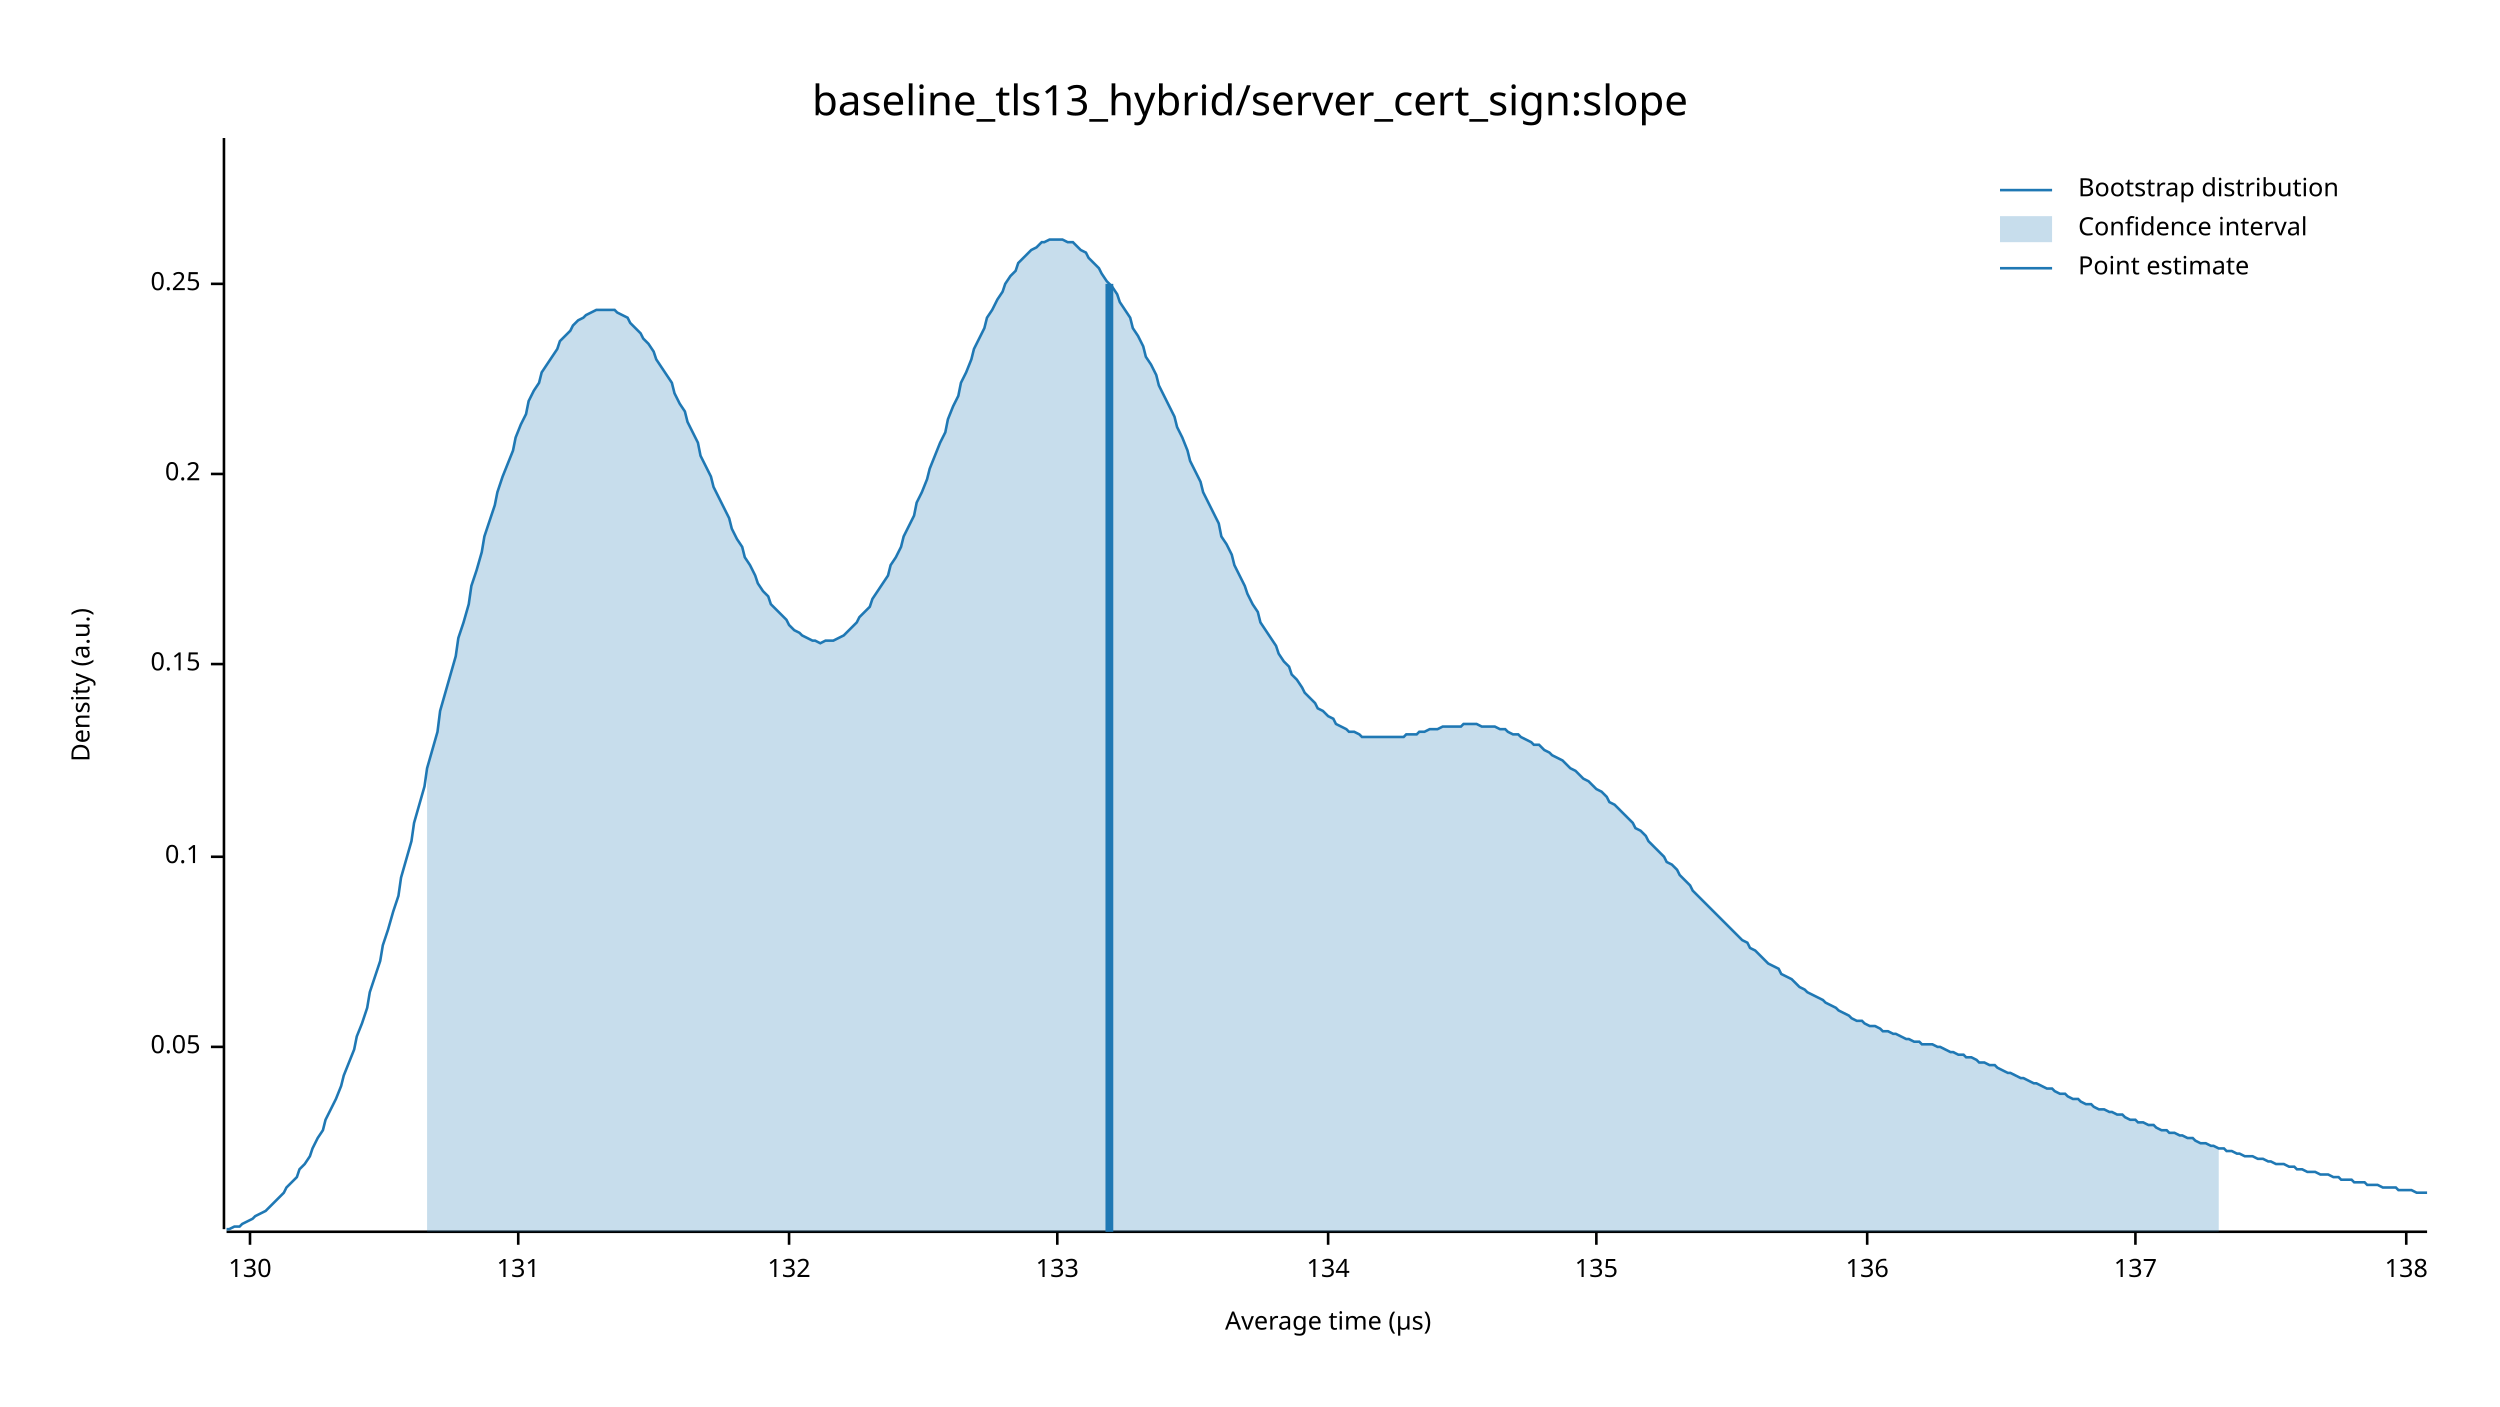
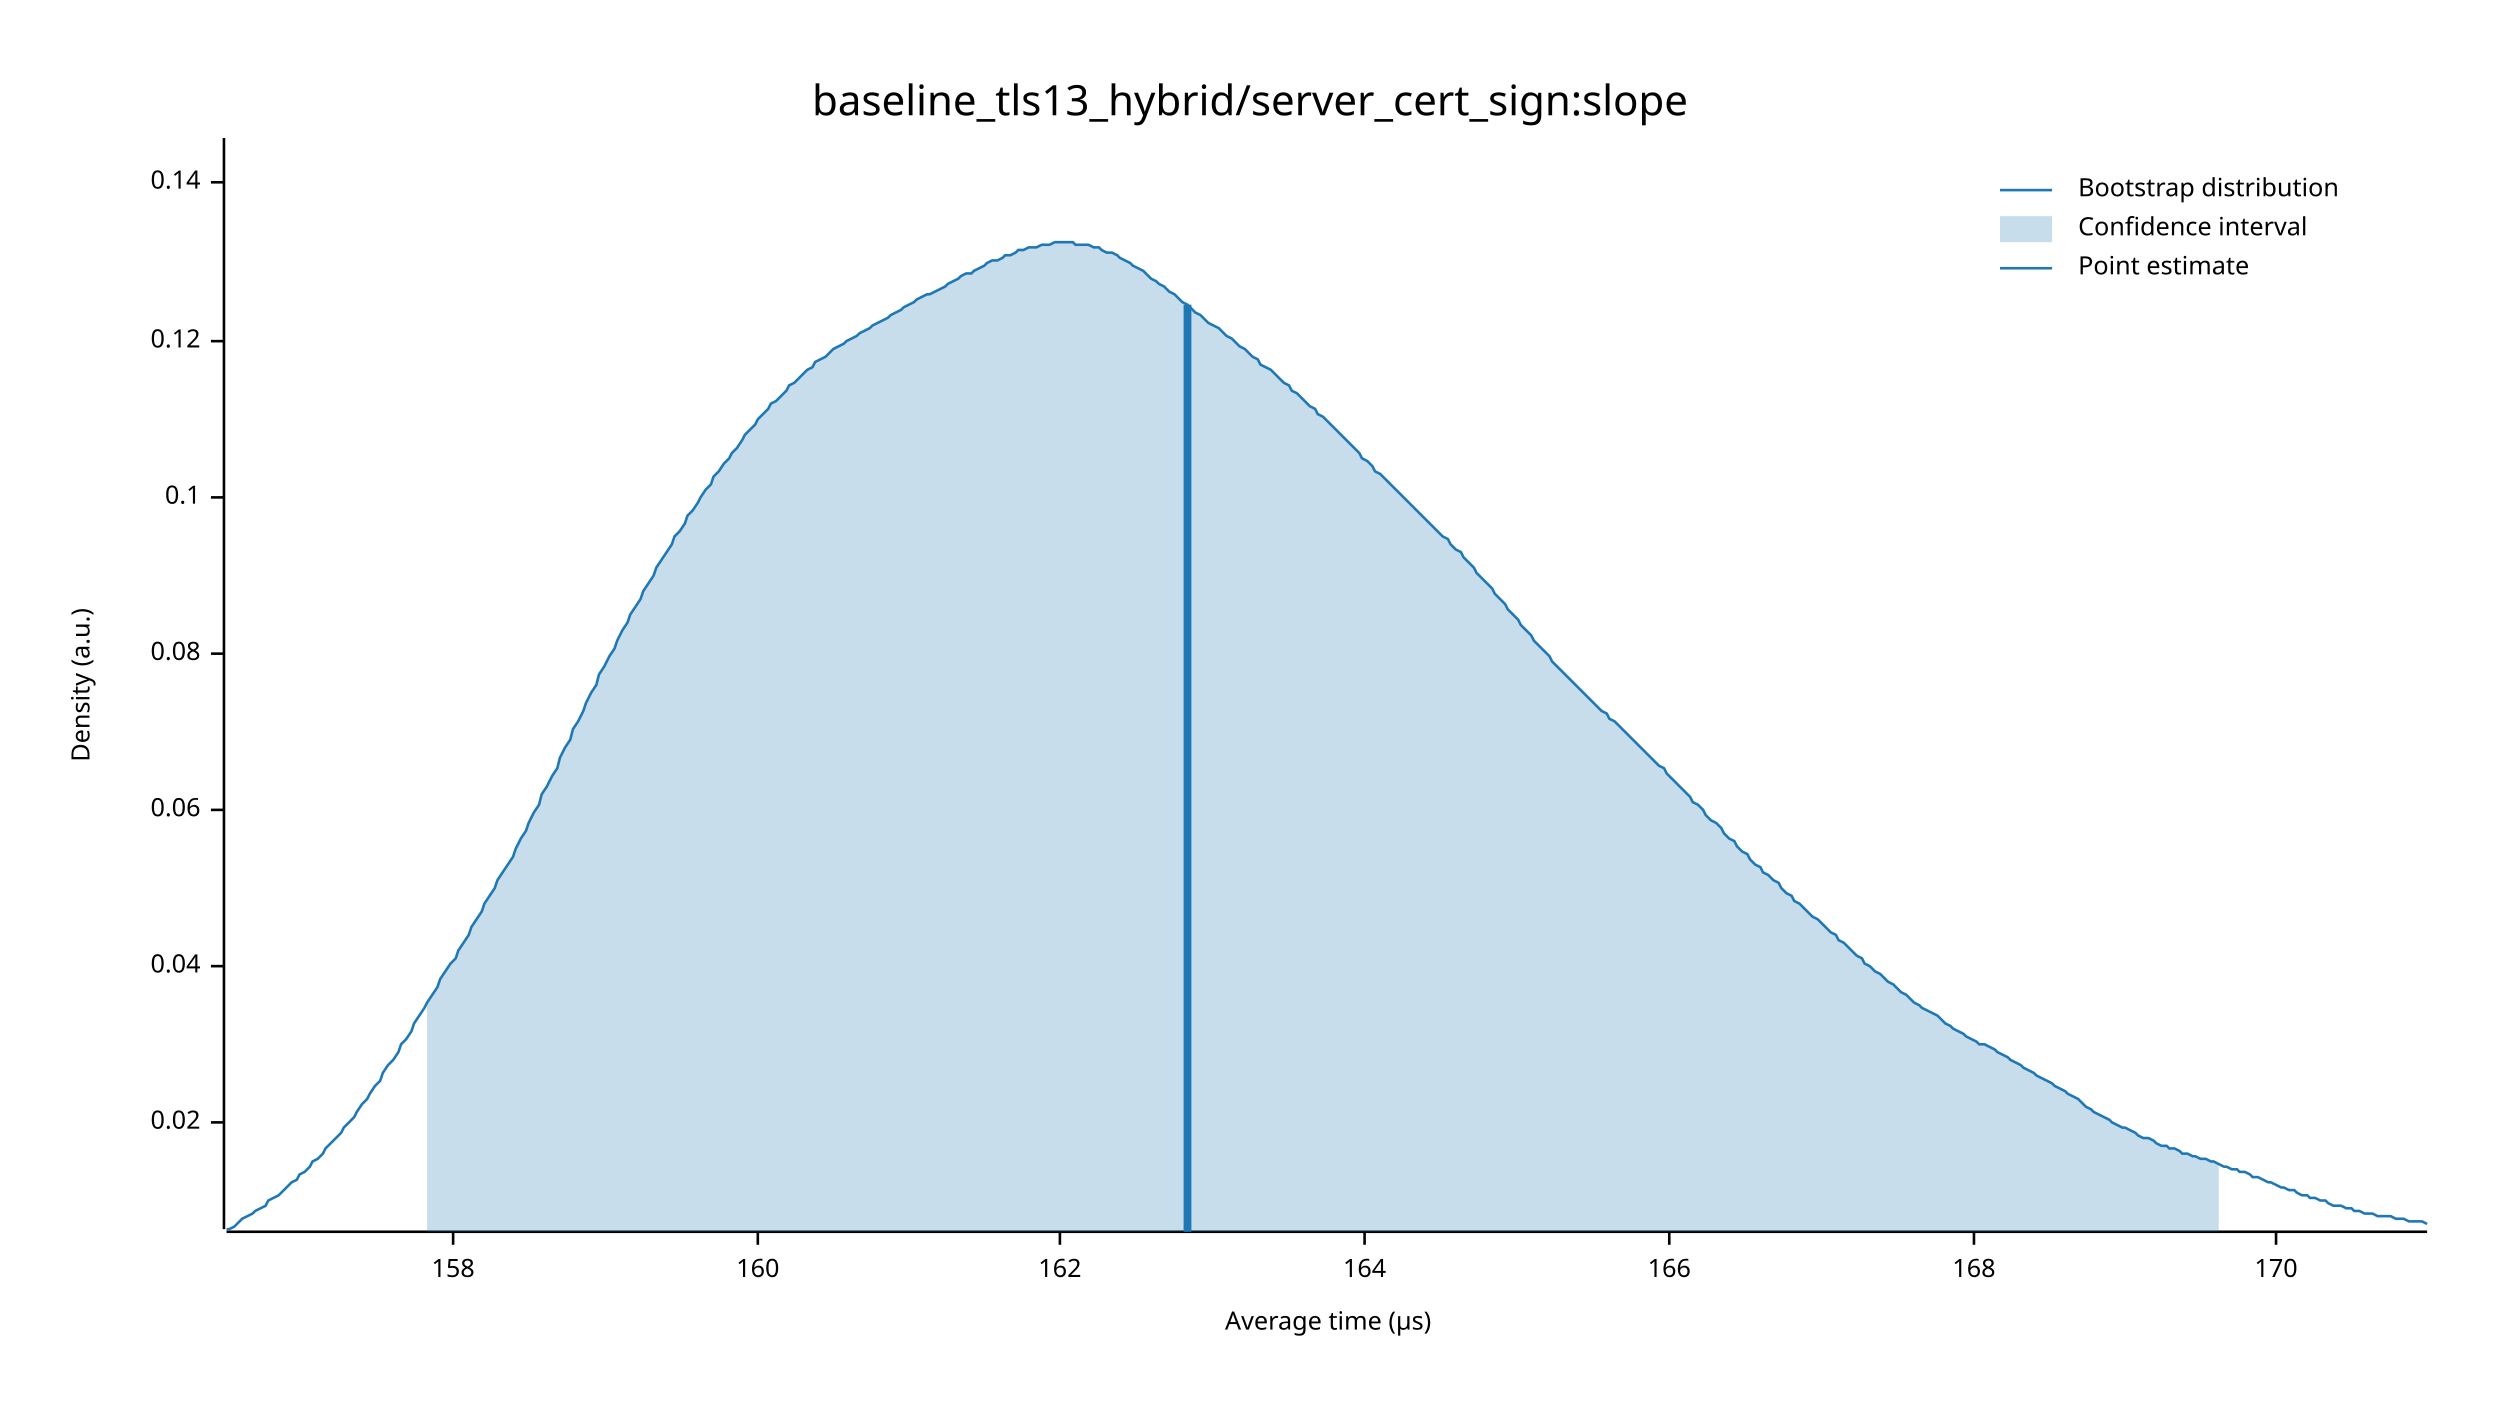
<svg xmlns="http://www.w3.org/2000/svg" width="960" height="540" viewBox="0 0 960 540">
  <text x="480" y="32" dy="0.76em" text-anchor="middle" font-family="sans-serif" font-size="16.129" opacity="1" fill="#000000">
baseline_tls13_hybrid/server_cert_sign:slope
</text>
  <text x="27" y="263" dy="0.76em" text-anchor="middle" font-family="sans-serif" font-size="9.677" opacity="1" fill="#000000" transform="rotate(270, 27, 263)">
Density (a.u.)
</text>
  <text x="510" y="513" dy="-0.5ex" text-anchor="middle" font-family="sans-serif" font-size="9.677" opacity="1" fill="#000000">
Average time (µs)
</text>
  <polyline fill="none" opacity="1" stroke="#000000" stroke-width="1" points="86,53 86,472 " />
-   <text x="77" y="402" dy="0.5ex" text-anchor="end" font-family="sans-serif" font-size="9.677" opacity="1" fill="#000000">
- 0.05
+   <text x="77" y="431" dy="0.5ex" text-anchor="end" font-family="sans-serif" font-size="9.677" opacity="1" fill="#000000">
+ 0.02
</text>
-   <polyline fill="none" opacity="1" stroke="#000000" stroke-width="1" points="81,402 86,402 " />
-   <text x="77" y="329" dy="0.5ex" text-anchor="end" font-family="sans-serif" font-size="9.677" opacity="1" fill="#000000">
+   <polyline fill="none" opacity="1" stroke="#000000" stroke-width="1" points="81,431 86,431 " />
+   <text x="77" y="371" dy="0.5ex" text-anchor="end" font-family="sans-serif" font-size="9.677" opacity="1" fill="#000000">
+ 0.04
+ </text>
+   <polyline fill="none" opacity="1" stroke="#000000" stroke-width="1" points="81,371 86,371 " />
+   <text x="77" y="311" dy="0.5ex" text-anchor="end" font-family="sans-serif" font-size="9.677" opacity="1" fill="#000000">
+ 0.06
+ </text>
+   <polyline fill="none" opacity="1" stroke="#000000" stroke-width="1" points="81,311 86,311 " />
+   <text x="77" y="251" dy="0.5ex" text-anchor="end" font-family="sans-serif" font-size="9.677" opacity="1" fill="#000000">
+ 0.08
+ </text>
+   <polyline fill="none" opacity="1" stroke="#000000" stroke-width="1" points="81,251 86,251 " />
+   <text x="77" y="191" dy="0.5ex" text-anchor="end" font-family="sans-serif" font-size="9.677" opacity="1" fill="#000000">
0.1
</text>
-   <polyline fill="none" opacity="1" stroke="#000000" stroke-width="1" points="81,329 86,329 " />
-   <text x="77" y="255" dy="0.5ex" text-anchor="end" font-family="sans-serif" font-size="9.677" opacity="1" fill="#000000">
- 0.15
+   <polyline fill="none" opacity="1" stroke="#000000" stroke-width="1" points="81,191 86,191 " />
+   <text x="77" y="131" dy="0.5ex" text-anchor="end" font-family="sans-serif" font-size="9.677" opacity="1" fill="#000000">
+ 0.12
</text>
-   <polyline fill="none" opacity="1" stroke="#000000" stroke-width="1" points="81,255 86,255 " />
-   <text x="77" y="182" dy="0.5ex" text-anchor="end" font-family="sans-serif" font-size="9.677" opacity="1" fill="#000000">
- 0.2
+   <polyline fill="none" opacity="1" stroke="#000000" stroke-width="1" points="81,131 86,131 " />
+   <text x="77" y="70" dy="0.5ex" text-anchor="end" font-family="sans-serif" font-size="9.677" opacity="1" fill="#000000">
+ 0.14
</text>
-   <polyline fill="none" opacity="1" stroke="#000000" stroke-width="1" points="81,182 86,182 " />
-   <text x="77" y="109" dy="0.5ex" text-anchor="end" font-family="sans-serif" font-size="9.677" opacity="1" fill="#000000">
- 0.25
+   <polyline fill="none" opacity="1" stroke="#000000" stroke-width="1" points="81,70 86,70 " />
+   <polyline fill="none" opacity="1" stroke="#000000" stroke-width="1" points="87,473 932,473 " />
+   <text x="174" y="483" dy="0.76em" text-anchor="middle" font-family="sans-serif" font-size="9.677" opacity="1" fill="#000000">
+ 158
</text>
-   <polyline fill="none" opacity="1" stroke="#000000" stroke-width="1" points="81,109 86,109 " />
-   <polyline fill="none" opacity="1" stroke="#000000" stroke-width="1" points="87,473 932,473 " />
-   <text x="96" y="483" dy="0.76em" text-anchor="middle" font-family="sans-serif" font-size="9.677" opacity="1" fill="#000000">
- 130
+   <polyline fill="none" opacity="1" stroke="#000000" stroke-width="1" points="174,473 174,478 " />
+   <text x="291" y="483" dy="0.76em" text-anchor="middle" font-family="sans-serif" font-size="9.677" opacity="1" fill="#000000">
+ 160
</text>
-   <polyline fill="none" opacity="1" stroke="#000000" stroke-width="1" points="96,473 96,478 " />
-   <text x="199" y="483" dy="0.76em" text-anchor="middle" font-family="sans-serif" font-size="9.677" opacity="1" fill="#000000">
- 131
+   <polyline fill="none" opacity="1" stroke="#000000" stroke-width="1" points="291,473 291,478 " />
+   <text x="407" y="483" dy="0.76em" text-anchor="middle" font-family="sans-serif" font-size="9.677" opacity="1" fill="#000000">
+ 162
</text>
-   <polyline fill="none" opacity="1" stroke="#000000" stroke-width="1" points="199,473 199,478 " />
-   <text x="303" y="483" dy="0.76em" text-anchor="middle" font-family="sans-serif" font-size="9.677" opacity="1" fill="#000000">
- 132
+   <polyline fill="none" opacity="1" stroke="#000000" stroke-width="1" points="407,473 407,478 " />
+   <text x="524" y="483" dy="0.76em" text-anchor="middle" font-family="sans-serif" font-size="9.677" opacity="1" fill="#000000">
+ 164
</text>
-   <polyline fill="none" opacity="1" stroke="#000000" stroke-width="1" points="303,473 303,478 " />
-   <text x="406" y="483" dy="0.76em" text-anchor="middle" font-family="sans-serif" font-size="9.677" opacity="1" fill="#000000">
- 133
+   <polyline fill="none" opacity="1" stroke="#000000" stroke-width="1" points="524,473 524,478 " />
+   <text x="641" y="483" dy="0.76em" text-anchor="middle" font-family="sans-serif" font-size="9.677" opacity="1" fill="#000000">
+ 166
</text>
-   <polyline fill="none" opacity="1" stroke="#000000" stroke-width="1" points="406,473 406,478 " />
-   <text x="510" y="483" dy="0.76em" text-anchor="middle" font-family="sans-serif" font-size="9.677" opacity="1" fill="#000000">
- 134
+   <polyline fill="none" opacity="1" stroke="#000000" stroke-width="1" points="641,473 641,478 " />
+   <text x="758" y="483" dy="0.76em" text-anchor="middle" font-family="sans-serif" font-size="9.677" opacity="1" fill="#000000">
+ 168
</text>
-   <polyline fill="none" opacity="1" stroke="#000000" stroke-width="1" points="510,473 510,478 " />
-   <text x="613" y="483" dy="0.76em" text-anchor="middle" font-family="sans-serif" font-size="9.677" opacity="1" fill="#000000">
- 135
+   <polyline fill="none" opacity="1" stroke="#000000" stroke-width="1" points="758,473 758,478 " />
+   <text x="874" y="483" dy="0.76em" text-anchor="middle" font-family="sans-serif" font-size="9.677" opacity="1" fill="#000000">
+ 170
</text>
-   <polyline fill="none" opacity="1" stroke="#000000" stroke-width="1" points="613,473 613,478 " />
-   <text x="717" y="483" dy="0.76em" text-anchor="middle" font-family="sans-serif" font-size="9.677" opacity="1" fill="#000000">
- 136
- </text>
-   <polyline fill="none" opacity="1" stroke="#000000" stroke-width="1" points="717,473 717,478 " />
-   <text x="820" y="483" dy="0.76em" text-anchor="middle" font-family="sans-serif" font-size="9.677" opacity="1" fill="#000000">
- 137
- </text>
-   <polyline fill="none" opacity="1" stroke="#000000" stroke-width="1" points="820,473 820,478 " />
-   <text x="924" y="483" dy="0.76em" text-anchor="middle" font-family="sans-serif" font-size="9.677" opacity="1" fill="#000000">
- 138
- </text>
-   <polyline fill="none" opacity="1" stroke="#000000" stroke-width="1" points="924,473 924,478 " />
-   <polyline fill="none" opacity="1" stroke="#1F78B4" stroke-width="1" points="87,472 88,472 90,471 92,471 93,470 95,469 97,468 98,467 100,466 102,465 103,464 105,462 107,460 109,458 110,456 112,454 114,452 115,449 117,447 119,444 120,441 122,437 124,434 125,430 127,426 129,422 131,417 132,413 134,408 136,403 137,398 139,393 141,387 142,381 144,375 146,369 147,363 149,357 151,350 153,344 154,337 156,330 158,323 159,316 161,309 163,302 164,295 166,288 168,281 169,273 171,266 173,259 175,252 176,245 178,239 180,232 181,225 183,219 185,212 186,206 188,200 190,194 191,189 193,183 195,178 197,173 198,168 200,163 202,159 203,154 205,150 207,147 208,143 210,140 212,137 214,134 215,131 217,129 219,127 220,125 222,123 224,122 225,121 227,120 229,119 230,119 232,119 234,119 236,119 237,120 239,121 241,122 242,124 244,126 246,128 247,130 249,132 251,135 252,138 254,141 256,144 258,147 259,151 261,155 263,158 264,162 266,166 268,170 269,175 271,179 273,183 274,187 276,191 278,195 280,199 281,203 283,207 285,210 286,214 288,217 290,221 291,224 293,227 295,229 296,232 298,234 300,236 302,238 303,240 305,242 307,243 308,244 310,245 312,246 313,246 315,247 317,246 318,246 320,246 322,245 324,244 325,243 327,241 329,239 330,237 332,235 334,233 335,230 337,227 339,224 341,221 342,217 344,214 346,210 347,206 349,202 351,198 352,193 354,189 356,184 357,180 359,175 361,170 363,166 364,161 366,156 368,152 369,147 371,143 373,138 374,134 376,130 378,126 379,122 381,119 383,115 385,112 386,109 388,106 390,104 391,101 393,99 395,97 396,96 398,95 400,93 401,93 403,92 405,92 407,92 408,92 410,93 412,93 413,94 415,96 417,97 418,99 420,101 422,103 423,105 425,108 427,110 429,113 430,116 432,119 434,122 435,126 437,129 439,133 440,137 442,140 444,144 445,148 447,152 449,156 451,160 452,164 454,168 456,173 457,177 459,181 461,185 462,189 464,193 466,197 468,201 469,206 471,209 473,213 474,217 476,221 478,225 479,228 481,232 483,235 484,239 486,242 488,245 490,248 491,251 493,254 495,256 496,259 498,261 500,264 501,266 503,268 505,270 506,272 508,273 510,275 512,276 513,278 515,279 517,280 518,281 520,281 522,282 523,283 525,283 527,283 528,283 530,283 532,283 534,283 535,283 537,283 539,283 540,282 542,282 544,282 545,281 547,281 549,280 550,280 552,280 554,279 556,279 557,279 559,279 561,279 562,278 564,278 566,278 567,278 569,279 571,279 573,279 574,279 576,280 578,280 579,281 581,282 583,282 584,283 586,284 588,285 589,286 591,286 593,288 595,289 596,290 598,291 600,292 601,293 603,295 605,296 606,297 608,299 610,300 611,301 613,303 615,304 617,306 618,308 620,309 622,311 623,312 625,314 627,316 628,318 630,319 632,321 633,323 635,325 637,327 639,329 640,331 642,332 644,334 645,336 647,338 649,340 650,342 652,344 654,346 655,347 657,349 659,351 661,353 662,354 664,356 666,358 667,359 669,361 671,362 672,364 674,365 676,367 677,368 679,370 681,371 683,372 684,374 686,375 688,376 689,377 691,379 693,380 694,381 696,382 698,383 700,384 701,385 703,386 705,387 706,388 708,389 710,390 711,391 713,392 715,392 716,393 718,394 720,394 722,395 723,396 725,396 727,397 728,397 730,398 732,399 733,399 735,400 737,400 738,401 740,401 742,401 744,402 745,402 747,403 749,404 750,404 752,405 754,405 755,406 757,406 759,407 760,408 762,408 764,409 766,409 767,410 769,411 771,412 772,412 774,413 776,414 777,414 779,415 781,416 782,416 784,417 786,418 788,418 789,419 791,420 793,420 794,421 796,422 798,422 799,423 801,424 803,424 804,425 806,426 808,426 810,427 811,427 813,428 815,428 816,429 818,430 820,430 821,431 823,431 825,432 827,432 828,433 830,434 832,434 833,435 835,435 837,436 838,436 840,437 842,437 843,438 845,439 847,439 849,440 850,440 852,441 854,441 855,442 857,442 859,443 860,443 862,444 864,444 865,444 867,445 869,445 871,446 872,446 874,447 876,447 877,447 879,448 881,448 882,449 884,449 886,450 887,450 889,450 891,451 893,451 894,451 896,452 898,452 899,453 901,453 903,453 904,454 906,454 908,454 909,455 911,455 913,455 915,456 916,456 918,456 920,456 921,457 923,457 925,457 926,457 928,458 930,458 932,458 " />
-   <polygon opacity="0.25" fill="#1F78B4" points="164,295 166,288 168,281 169,273 171,266 173,259 175,252 176,245 178,239 180,232 181,225 183,219 185,212 186,206 188,200 190,194 191,189 193,183 195,178 197,173 198,168 200,163 202,159 203,154 205,150 207,147 208,143 210,140 212,137 214,134 215,131 217,129 219,127 220,125 222,123 224,122 225,121 227,120 229,119 230,119 232,119 234,119 236,119 237,120 239,121 241,122 242,124 244,126 246,128 247,130 249,132 251,135 252,138 254,141 256,144 258,147 259,151 261,155 263,158 264,162 266,166 268,170 269,175 271,179 273,183 274,187 276,191 278,195 280,199 281,203 283,207 285,210 286,214 288,217 290,221 291,224 293,227 295,229 296,232 298,234 300,236 302,238 303,240 305,242 307,243 308,244 310,245 312,246 313,246 315,247 317,246 318,246 320,246 322,245 324,244 325,243 327,241 329,239 330,237 332,235 334,233 335,230 337,227 339,224 341,221 342,217 344,214 346,210 347,206 349,202 351,198 352,193 354,189 356,184 357,180 359,175 361,170 363,166 364,161 366,156 368,152 369,147 371,143 373,138 374,134 376,130 378,126 379,122 381,119 383,115 385,112 386,109 388,106 390,104 391,101 393,99 395,97 396,96 398,95 400,93 401,93 403,92 405,92 407,92 408,92 410,93 412,93 413,94 415,96 417,97 418,99 420,101 422,103 423,105 425,108 427,110 429,113 430,116 432,119 434,122 435,126 437,129 439,133 440,137 442,140 444,144 445,148 447,152 449,156 451,160 452,164 454,168 456,173 457,177 459,181 461,185 462,189 464,193 466,197 468,201 469,206 471,209 473,213 474,217 476,221 478,225 479,228 481,232 483,235 484,239 486,242 488,245 490,248 491,251 493,254 495,256 496,259 498,261 500,264 501,266 503,268 505,270 506,272 508,273 510,275 512,276 513,278 515,279 517,280 518,281 520,281 522,282 523,283 525,283 527,283 528,283 530,283 532,283 534,283 535,283 537,283 539,283 540,282 542,282 544,282 545,281 547,281 549,280 550,280 552,280 554,279 556,279 557,279 559,279 561,279 562,278 564,278 566,278 567,278 569,279 571,279 573,279 574,279 576,280 578,280 579,281 581,282 583,282 584,283 586,284 588,285 589,286 591,286 593,288 595,289 596,290 598,291 600,292 601,293 603,295 605,296 606,297 608,299 610,300 611,301 613,303 615,304 617,306 618,308 620,309 622,311 623,312 625,314 627,316 628,318 630,319 632,321 633,323 635,325 637,327 639,329 640,331 642,332 644,334 645,336 647,338 649,340 650,342 652,344 654,346 655,347 657,349 659,351 661,353 662,354 664,356 666,358 667,359 669,361 671,362 672,364 674,365 676,367 677,368 679,370 681,371 683,372 684,374 686,375 688,376 689,377 691,379 693,380 694,381 696,382 698,383 700,384 701,385 703,386 705,387 706,388 708,389 710,390 711,391 713,392 715,392 716,393 718,394 720,394 722,395 723,396 725,396 727,397 728,397 730,398 732,399 733,399 735,400 737,400 738,401 740,401 742,401 744,402 745,402 747,403 749,404 750,404 752,405 754,405 755,406 757,406 759,407 760,408 762,408 764,409 766,409 767,410 769,411 771,412 772,412 774,413 776,414 777,414 779,415 781,416 782,416 784,417 786,418 788,418 789,419 791,420 793,420 794,421 796,422 798,422 799,423 801,424 803,424 804,425 806,426 808,426 810,427 811,427 813,428 815,428 816,429 818,430 820,430 821,431 823,431 825,432 827,432 828,433 830,434 832,434 833,435 835,435 837,436 838,436 840,437 842,437 843,438 845,439 847,439 849,440 850,440 852,441 852,473 164,473 " />
-   <polyline fill="none" opacity="1" stroke="#1F78B4" stroke-width="3" points="426,473 426,109 " />
+   <polyline fill="none" opacity="1" stroke="#000000" stroke-width="1" points="874,473 874,478 " />
+   <polyline fill="none" opacity="1" stroke="#1F78B4" stroke-width="1" points="87,472 88,472 90,471 92,469 93,468 95,467 97,466 98,465 100,464 102,463 103,461 105,460 107,459 109,457 110,456 112,454 114,453 115,451 117,450 119,448 120,446 122,445 124,443 125,441 127,439 129,437 131,435 132,433 134,431 136,429 137,427 139,424 141,422 142,420 144,417 146,415 147,412 149,409 151,407 153,404 154,401 156,399 158,396 159,393 161,390 163,387 164,385 166,382 168,379 169,376 171,373 173,370 175,368 176,365 178,362 180,359 181,356 183,353 185,350 186,347 188,344 190,341 191,338 193,335 195,332 197,329 198,326 200,322 202,319 203,316 205,312 207,309 208,305 210,302 212,298 214,295 215,291 217,287 219,284 220,280 222,277 224,273 225,270 227,266 229,263 230,259 232,256 234,252 236,249 237,246 239,242 241,239 242,236 244,233 246,230 247,227 249,224 251,221 252,218 254,215 256,212 258,209 259,206 261,204 263,201 264,198 266,196 268,193 269,191 271,188 273,186 274,183 276,181 278,178 280,176 281,174 283,172 285,169 286,167 288,165 290,163 291,161 293,159 295,157 296,155 298,154 300,152 302,150 303,148 305,147 307,145 308,144 310,142 312,141 313,139 315,138 317,137 318,136 320,134 322,133 324,132 325,131 327,130 329,129 330,128 332,127 334,126 335,125 337,124 339,123 341,122 342,121 344,120 346,119 347,118 349,117 351,116 352,115 354,114 356,113 357,113 359,112 361,111 363,110 364,109 366,108 368,107 369,106 371,105 373,105 374,104 376,103 378,102 379,101 381,100 383,100 385,99 386,98 388,98 390,97 391,96 393,96 395,95 396,95 398,95 400,94 401,94 403,94 405,93 407,93 408,93 410,93 412,93 413,94 415,94 417,94 418,94 420,95 422,95 423,96 425,97 427,97 429,98 430,99 432,100 434,101 435,102 437,103 439,104 440,105 442,107 444,108 445,109 447,110 449,112 451,113 452,114 454,116 456,117 457,118 459,120 461,121 462,122 464,124 466,125 468,126 469,127 471,129 473,130 474,131 476,133 478,134 479,135 481,137 483,138 484,140 486,141 488,142 490,144 491,145 493,147 495,148 496,150 498,151 500,153 501,154 503,156 505,157 506,159 508,160 510,162 512,164 513,165 515,167 517,169 518,170 520,172 522,174 523,176 525,177 527,179 528,181 530,182 532,184 534,186 535,187 537,189 539,191 540,192 542,194 544,196 545,197 547,199 549,201 550,202 552,204 554,206 556,207 557,209 559,211 561,212 562,214 564,216 566,218 567,220 569,222 571,224 573,226 574,228 576,230 578,232 579,234 581,236 583,238 584,240 586,242 588,244 589,246 591,248 593,250 595,252 596,254 598,256 600,258 601,259 603,261 605,263 606,264 608,266 610,268 611,269 613,271 615,273 617,274 618,276 620,277 622,279 623,280 625,282 627,284 628,285 630,287 632,289 633,290 635,292 637,294 639,295 640,297 642,299 644,301 645,302 647,304 649,306 650,308 652,309 654,311 655,313 657,315 659,316 661,318 662,320 664,322 666,323 667,325 669,327 671,328 672,330 674,332 676,333 677,335 679,336 681,338 683,339 684,341 686,343 688,344 689,346 691,347 693,349 694,350 696,352 698,353 700,355 701,356 703,358 705,359 706,361 708,362 710,364 711,365 713,367 715,368 716,370 718,371 720,373 722,374 723,375 725,377 727,378 728,379 730,381 732,382 733,383 735,385 737,386 738,387 740,388 742,389 744,390 745,391 747,393 749,394 750,395 752,396 754,397 755,398 757,399 759,400 760,401 762,401 764,402 766,403 767,404 769,405 771,406 772,407 774,408 776,409 777,410 779,411 781,412 782,413 784,414 786,415 788,416 789,417 791,418 793,419 794,420 796,421 798,422 799,423 801,425 803,426 804,427 806,428 808,429 810,430 811,431 813,432 815,433 816,433 818,434 820,435 821,436 823,437 825,437 827,438 828,439 830,440 832,440 833,441 835,441 837,442 838,443 840,443 842,444 843,444 845,445 847,445 849,446 850,446 852,447 854,448 855,448 857,449 859,449 860,450 862,450 864,451 865,452 867,452 869,453 871,454 872,454 874,455 876,456 877,456 879,457 881,457 882,458 884,459 886,459 887,460 889,460 891,461 893,461 894,462 896,463 898,463 899,463 901,464 903,464 904,465 906,465 908,466 909,466 911,466 913,467 915,467 916,467 918,467 920,468 921,468 923,468 925,469 926,469 928,469 930,469 932,470 " />
+   <polygon opacity="0.25" fill="#1F78B4" points="164,385 166,382 168,379 169,376 171,373 173,370 175,368 176,365 178,362 180,359 181,356 183,353 185,350 186,347 188,344 190,341 191,338 193,335 195,332 197,329 198,326 200,322 202,319 203,316 205,312 207,309 208,305 210,302 212,298 214,295 215,291 217,287 219,284 220,280 222,277 224,273 225,270 227,266 229,263 230,259 232,256 234,252 236,249 237,246 239,242 241,239 242,236 244,233 246,230 247,227 249,224 251,221 252,218 254,215 256,212 258,209 259,206 261,204 263,201 264,198 266,196 268,193 269,191 271,188 273,186 274,183 276,181 278,178 280,176 281,174 283,172 285,169 286,167 288,165 290,163 291,161 293,159 295,157 296,155 298,154 300,152 302,150 303,148 305,147 307,145 308,144 310,142 312,141 313,139 315,138 317,137 318,136 320,134 322,133 324,132 325,131 327,130 329,129 330,128 332,127 334,126 335,125 337,124 339,123 341,122 342,121 344,120 346,119 347,118 349,117 351,116 352,115 354,114 356,113 357,113 359,112 361,111 363,110 364,109 366,108 368,107 369,106 371,105 373,105 374,104 376,103 378,102 379,101 381,100 383,100 385,99 386,98 388,98 390,97 391,96 393,96 395,95 396,95 398,95 400,94 401,94 403,94 405,93 407,93 408,93 410,93 412,93 413,94 415,94 417,94 418,94 420,95 422,95 423,96 425,97 427,97 429,98 430,99 432,100 434,101 435,102 437,103 439,104 440,105 442,107 444,108 445,109 447,110 449,112 451,113 452,114 454,116 456,117 457,118 459,120 461,121 462,122 464,124 466,125 468,126 469,127 471,129 473,130 474,131 476,133 478,134 479,135 481,137 483,138 484,140 486,141 488,142 490,144 491,145 493,147 495,148 496,150 498,151 500,153 501,154 503,156 505,157 506,159 508,160 510,162 512,164 513,165 515,167 517,169 518,170 520,172 522,174 523,176 525,177 527,179 528,181 530,182 532,184 534,186 535,187 537,189 539,191 540,192 542,194 544,196 545,197 547,199 549,201 550,202 552,204 554,206 556,207 557,209 559,211 561,212 562,214 564,216 566,218 567,220 569,222 571,224 573,226 574,228 576,230 578,232 579,234 581,236 583,238 584,240 586,242 588,244 589,246 591,248 593,250 595,252 596,254 598,256 600,258 601,259 603,261 605,263 606,264 608,266 610,268 611,269 613,271 615,273 617,274 618,276 620,277 622,279 623,280 625,282 627,284 628,285 630,287 632,289 633,290 635,292 637,294 639,295 640,297 642,299 644,301 645,302 647,304 649,306 650,308 652,309 654,311 655,313 657,315 659,316 661,318 662,320 664,322 666,323 667,325 669,327 671,328 672,330 674,332 676,333 677,335 679,336 681,338 683,339 684,341 686,343 688,344 689,346 691,347 693,349 694,350 696,352 698,353 700,355 701,356 703,358 705,359 706,361 708,362 710,364 711,365 713,367 715,368 716,370 718,371 720,373 722,374 723,375 725,377 727,378 728,379 730,381 732,382 733,383 735,385 737,386 738,387 740,388 742,389 744,390 745,391 747,393 749,394 750,395 752,396 754,397 755,398 757,399 759,400 760,401 762,401 764,402 766,403 767,404 769,405 771,406 772,407 774,408 776,409 777,410 779,411 781,412 782,413 784,414 786,415 788,416 789,417 791,418 793,419 794,420 796,421 798,422 799,423 801,425 803,426 804,427 806,428 808,429 810,430 811,431 813,432 815,433 816,433 818,434 820,435 821,436 823,437 825,437 827,438 828,439 830,440 832,440 833,441 835,441 837,442 838,443 840,443 842,444 843,444 845,445 847,445 849,446 850,446 852,447 852,473 164,473 " />
+   <polyline fill="none" opacity="1" stroke="#1F78B4" stroke-width="3" points="456,473 456,117 " />
  <text x="798" y="68" dy="0.76em" text-anchor="start" font-family="sans-serif" font-size="9.677" opacity="1" fill="#000000">
Bootstrap distribution
</text>
  <text x="798" y="83" dy="0.76em" text-anchor="start" font-family="sans-serif" font-size="9.677" opacity="1" fill="#000000">
Confidence interval
</text>
  <text x="798" y="98" dy="0.76em" text-anchor="start" font-family="sans-serif" font-size="9.677" opacity="1" fill="#000000">
Point estimate
</text>
  <polyline fill="none" opacity="1" stroke="#1F78B4" stroke-width="1" points="768,73 788,73 " />
  <rect x="768" y="83" width="20" height="10" opacity="0.25" fill="#1F78B4" stroke="none" />
  <polyline fill="none" opacity="1" stroke="#1F78B4" stroke-width="1" points="768,103 788,103 " />
</svg>
